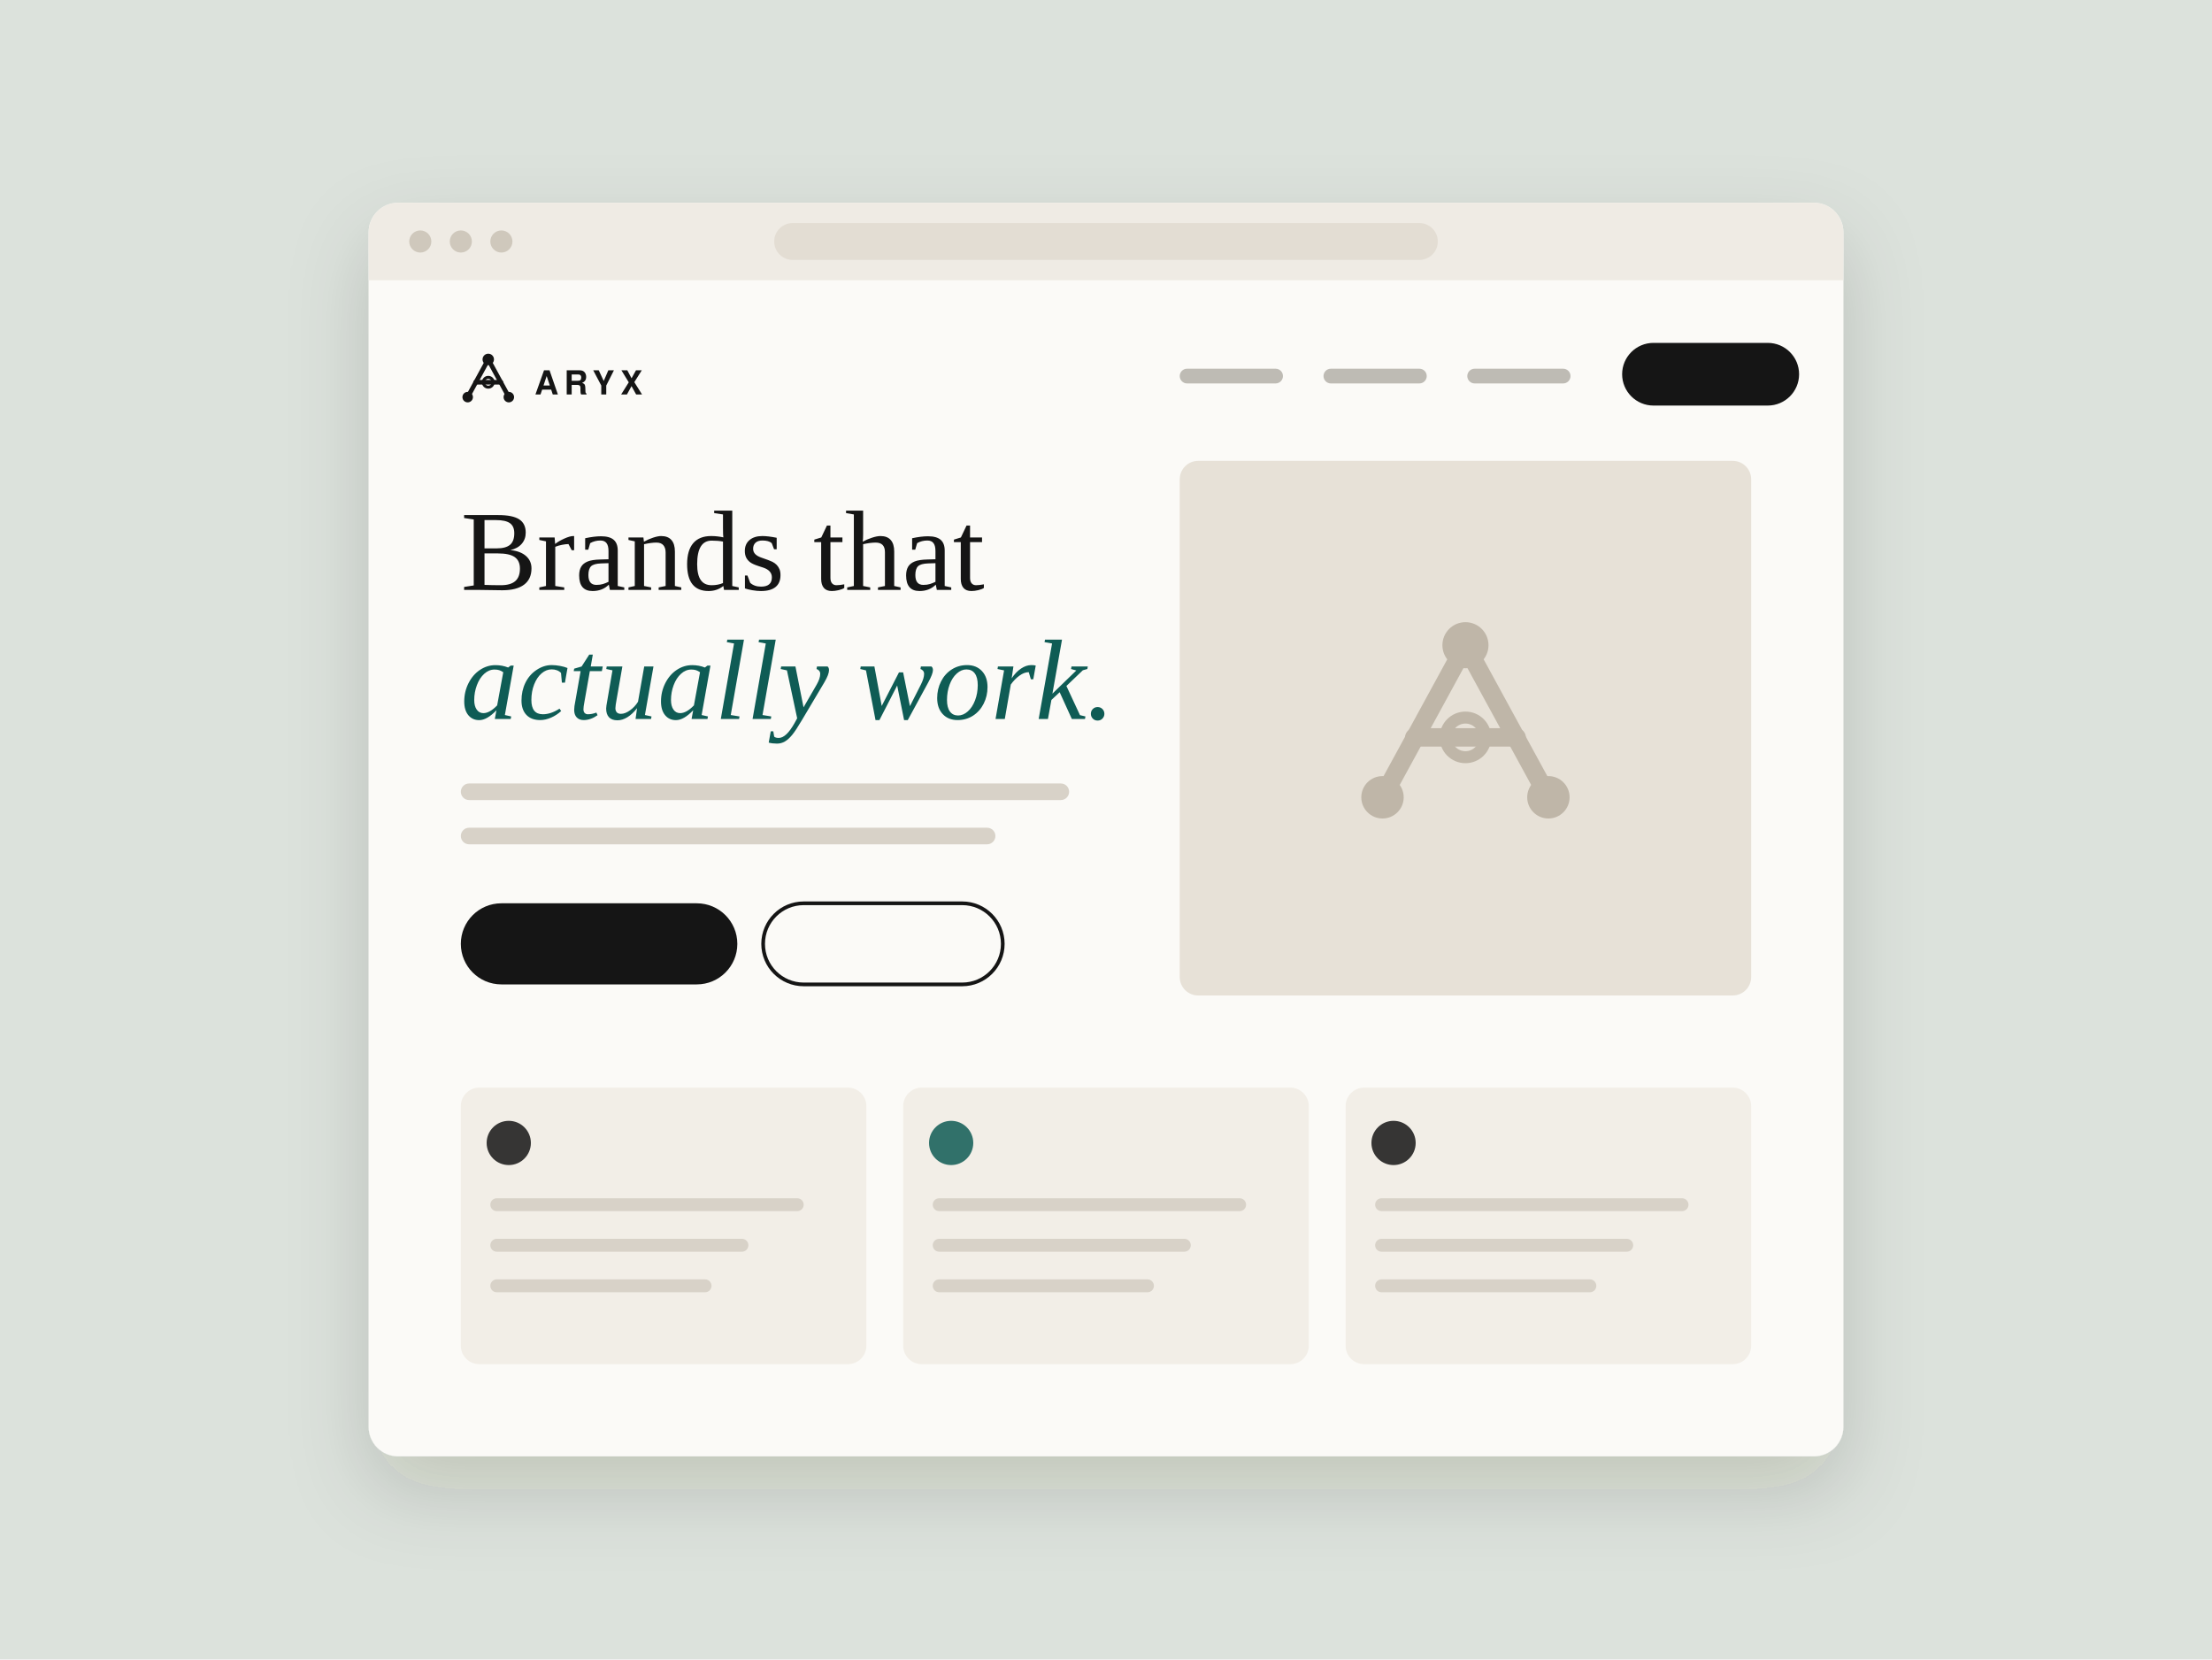
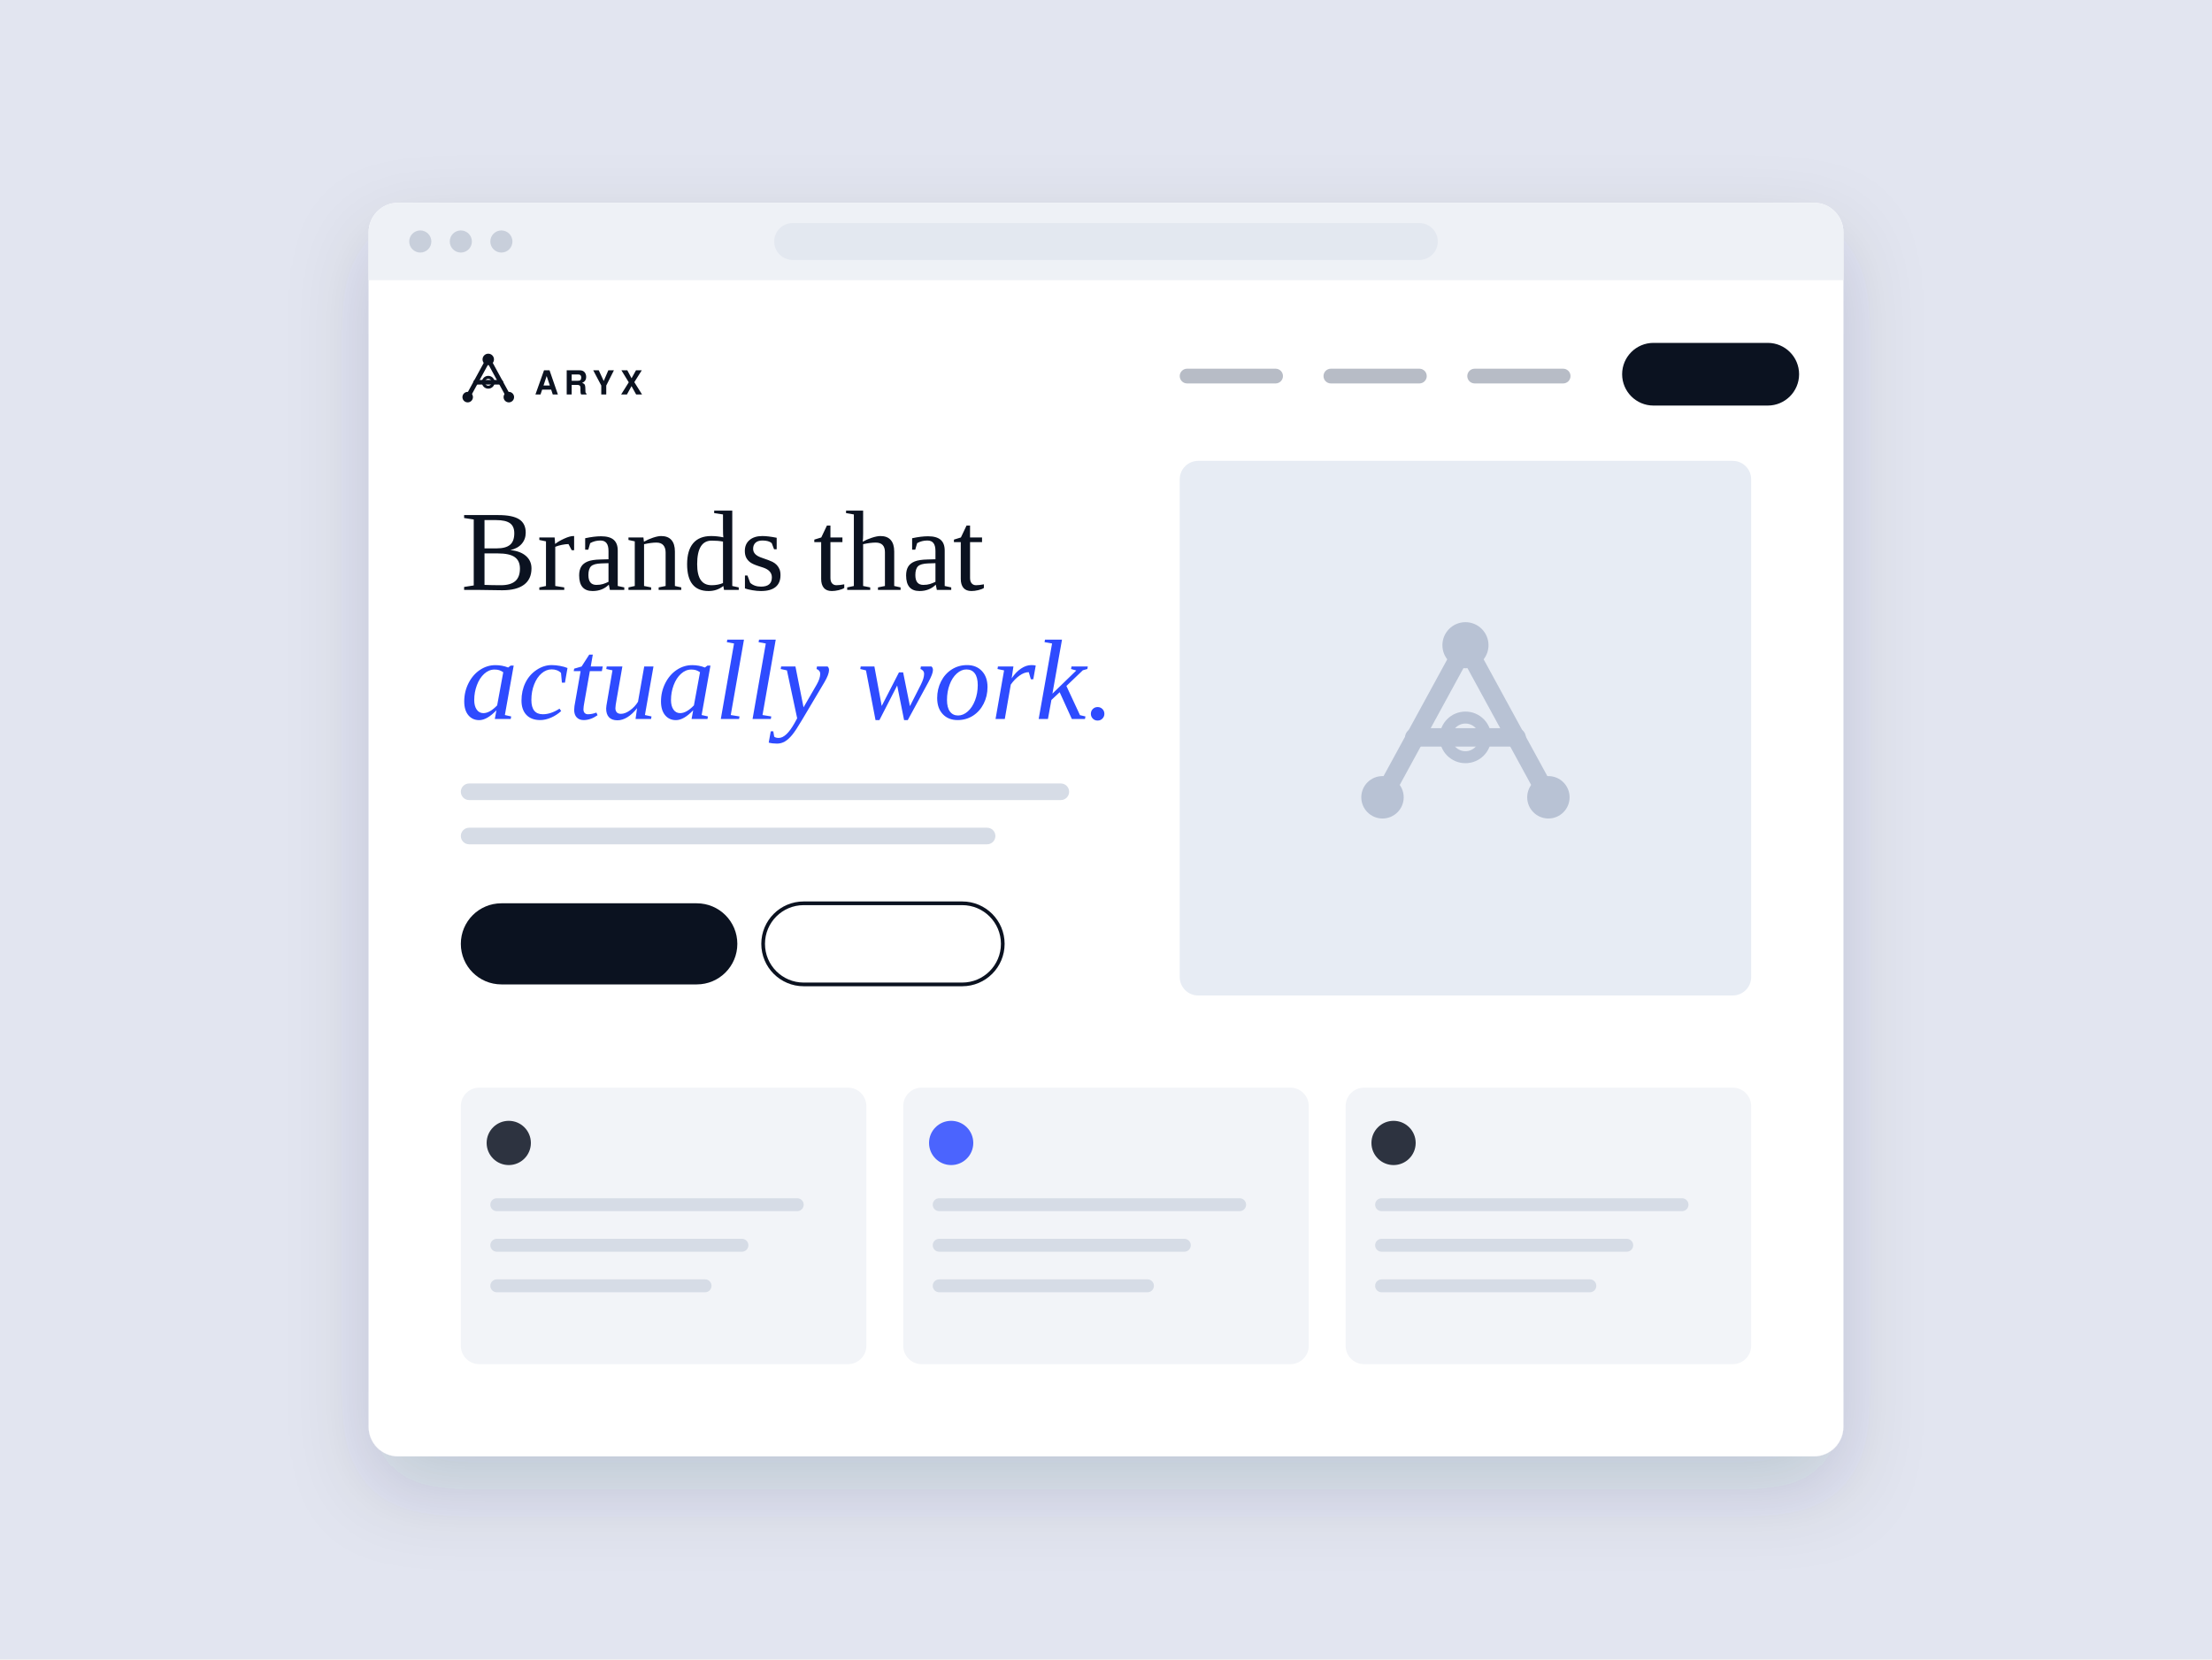
<svg xmlns="http://www.w3.org/2000/svg" viewBox="0 0 1200 900">
  <defs>
    <filter id="sh" x="-20%" y="-20%" width="140%" height="150%">
-       <feDropShadow dx="0" dy="18" stdDeviation="22" flood-color="#2b2418" flood-opacity=".16" />
+       <feDropShadow dx="0" dy="18" stdDeviation="22" flood-color="#1a2440" flood-opacity=".16" />
    </filter>
  </defs>
-   <rect width="1200" height="900" fill="#DCE2DC" />
+   <rect width="1200" height="900" fill="#E2E5F0" />
  <g filter="url(#sh)">
-     <rect x="200" y="110" width="800" height="680" rx="16" fill="#FBFAF7" />
+     <rect x="200" y="110" width="800" height="680" rx="16" fill="#FFFFFF" />
  </g>
-   <path d="M200 126 a16 16 0 0 1 16 -16 h768 a16 16 0 0 1 16 16 v26 h-800z" fill="#EFEBE4" />
-   <circle cx="228" cy="131" r="6" fill="#CFC8BC" />
-   <circle cx="250" cy="131" r="6" fill="#CFC8BC" />
-   <circle cx="272" cy="131" r="6" fill="#CFC8BC" />
-   <rect x="420" y="121" width="360" height="20" rx="10" fill="#E3DDD3" />
+   <path d="M200 126 a16 16 0 0 1 16 -16 h768 a16 16 0 0 1 16 16 v26 h-800z" fill="#EEF1F6" />
+   <circle cx="228" cy="131" r="6" fill="#C8CFDB" />
+   <circle cx="250" cy="131" r="6" fill="#C8CFDB" />
+   <circle cx="272" cy="131" r="6" fill="#C8CFDB" />
+   <rect x="420" y="121" width="360" height="20" rx="10" fill="#E3E8F0" />
  <g transform="translate(250,190) scale(0.62)">
-     <g fill="none" stroke="#151515" stroke-width="4" stroke-linecap="round">
+     <g fill="none" stroke="#0B1220" stroke-width="4" stroke-linecap="round">
      <path d="M24 8 L6 41" />
      <path d="M24 8 L42 41" />
      <path d="M12.9 28 H35.1" />
    </g>
-     <circle cx="24" cy="8" r="5" fill="#151515" />
-     <circle cx="6" cy="41" r="4.6" fill="#151515" />
-     <circle cx="42" cy="41" r="4.6" fill="#151515" />
-     <circle cx="24" cy="28" r="4.3" fill="none" stroke="#151515" stroke-width="2.6" />
+     <circle cx="24" cy="8" r="5" fill="#0B1220" />
+     <circle cx="6" cy="41" r="4.6" fill="#0B1220" />
+     <circle cx="42" cy="41" r="4.6" fill="#0B1220" />
+     <circle cx="24" cy="28" r="4.3" fill="none" stroke="#0B1220" stroke-width="2.6" />
  </g>
-   <text x="290" y="214" font-family="Helvetica, Arial, sans-serif" font-weight="700" font-size="18" letter-spacing="3" fill="#151515">ARYX</text>
-   <rect x="640" y="200" width="56" height="8" rx="4" fill="#8C877E" opacity=".55" />
-   <rect x="718" y="200" width="56" height="8" rx="4" fill="#8C877E" opacity=".55" />
-   <rect x="796" y="200" width="56" height="8" rx="4" fill="#8C877E" opacity=".55" />
-   <rect x="880" y="186" width="96" height="34" rx="17" fill="#151515" />
-   <text x="250" y="320" font-family="Georgia, 'Times New Roman', serif" font-size="62" fill="#151515">Brands that</text>
-   <text x="250" y="390" font-family="Georgia, 'Times New Roman', serif" font-size="62" font-style="italic" fill="#0F5C55">actually work.</text>
-   <rect x="250" y="425" width="330" height="9" rx="4.5" fill="#D8D2C8" />
-   <rect x="250" y="449" width="290" height="9" rx="4.5" fill="#D8D2C8" />
-   <rect x="250" y="490" width="150" height="44" rx="22" fill="#151515" />
-   <rect x="414" y="490" width="130" height="44" rx="22" fill="none" stroke="#151515" stroke-width="2" />
-   <rect x="640" y="250" width="310" height="290" rx="10" fill="#E7E1D7" />
+   <text x="290" y="214" font-family="Helvetica, Arial, sans-serif" font-weight="700" font-size="18" letter-spacing="3" fill="#0B1220">ARYX</text>
+   <rect x="640" y="200" width="56" height="8" rx="4" fill="#7C8597" opacity=".55" />
+   <rect x="718" y="200" width="56" height="8" rx="4" fill="#7C8597" opacity=".55" />
+   <rect x="796" y="200" width="56" height="8" rx="4" fill="#7C8597" opacity=".55" />
+   <rect x="880" y="186" width="96" height="34" rx="17" fill="#0B1220" />
+   <text x="250" y="320" font-family="Georgia, 'Times New Roman', serif" font-size="62" fill="#0B1220">Brands that</text>
+   <text x="250" y="390" font-family="Georgia, 'Times New Roman', serif" font-size="62" font-style="italic" fill="#2E4BFF">actually work.</text>
+   <rect x="250" y="425" width="330" height="9" rx="4.5" fill="#D6DCE6" />
+   <rect x="250" y="449" width="290" height="9" rx="4.5" fill="#D6DCE6" />
+   <rect x="250" y="490" width="150" height="44" rx="22" fill="#0B1220" />
+   <rect x="414" y="490" width="130" height="44" rx="22" fill="none" stroke="#0B1220" stroke-width="2" />
+   <rect x="640" y="250" width="310" height="290" rx="10" fill="#E7ECF4" />
  <g transform="translate(735,330) scale(2.5)">
-     <g fill="none" stroke="#BFB6A8" stroke-width="4" stroke-linecap="round">
+     <g fill="none" stroke="#B8C2D4" stroke-width="4" stroke-linecap="round">
      <path d="M24 8 L6 41" />
      <path d="M24 8 L42 41" />
      <path d="M12.9 28 H35.1" />
    </g>
-     <circle cx="24" cy="8" r="5" fill="#BFB6A8" />
-     <circle cx="6" cy="41" r="4.6" fill="#BFB6A8" />
-     <circle cx="42" cy="41" r="4.6" fill="#BFB6A8" />
-     <circle cx="24" cy="28" r="4.3" fill="none" stroke="#BFB6A8" stroke-width="2.6" />
+     <circle cx="24" cy="8" r="5" fill="#B8C2D4" />
+     <circle cx="6" cy="41" r="4.6" fill="#B8C2D4" />
+     <circle cx="42" cy="41" r="4.6" fill="#B8C2D4" />
+     <circle cx="24" cy="28" r="4.3" fill="none" stroke="#B8C2D4" stroke-width="2.6" />
  </g>
-   <rect x="250" y="590" width="220" height="150" rx="10" fill="#F2EEE7" />
-   <circle cx="276" cy="620" r="12" fill="#151515" opacity=".85" />
-   <rect x="266" y="650" width="170" height="7" rx="3.5" fill="#D8D2C8" />
-   <rect x="266" y="672" width="140" height="7" rx="3.5" fill="#D8D2C8" />
-   <rect x="266" y="694" width="120" height="7" rx="3.5" fill="#D8D2C8" />
-   <rect x="490" y="590" width="220" height="150" rx="10" fill="#F2EEE7" />
-   <circle cx="516" cy="620" r="12" fill="#0F5C55" opacity=".85" />
-   <rect x="506" y="650" width="170" height="7" rx="3.5" fill="#D8D2C8" />
-   <rect x="506" y="672" width="140" height="7" rx="3.5" fill="#D8D2C8" />
-   <rect x="506" y="694" width="120" height="7" rx="3.5" fill="#D8D2C8" />
-   <rect x="730" y="590" width="220" height="150" rx="10" fill="#F2EEE7" />
-   <circle cx="756" cy="620" r="12" fill="#151515" opacity=".85" />
-   <rect x="746" y="650" width="170" height="7" rx="3.5" fill="#D8D2C8" />
-   <rect x="746" y="672" width="140" height="7" rx="3.5" fill="#D8D2C8" />
-   <rect x="746" y="694" width="120" height="7" rx="3.5" fill="#D8D2C8" />
+   <rect x="250" y="590" width="220" height="150" rx="10" fill="#F2F4F8" />
+   <circle cx="276" cy="620" r="12" fill="#0B1220" opacity=".85" />
+   <rect x="266" y="650" width="170" height="7" rx="3.5" fill="#D6DCE6" />
+   <rect x="266" y="672" width="140" height="7" rx="3.5" fill="#D6DCE6" />
+   <rect x="266" y="694" width="120" height="7" rx="3.5" fill="#D6DCE6" />
+   <rect x="490" y="590" width="220" height="150" rx="10" fill="#F2F4F8" />
+   <circle cx="516" cy="620" r="12" fill="#2E4BFF" opacity=".85" />
+   <rect x="506" y="650" width="170" height="7" rx="3.5" fill="#D6DCE6" />
+   <rect x="506" y="672" width="140" height="7" rx="3.5" fill="#D6DCE6" />
+   <rect x="506" y="694" width="120" height="7" rx="3.5" fill="#D6DCE6" />
+   <rect x="730" y="590" width="220" height="150" rx="10" fill="#F2F4F8" />
+   <circle cx="756" cy="620" r="12" fill="#0B1220" opacity=".85" />
+   <rect x="746" y="650" width="170" height="7" rx="3.5" fill="#D6DCE6" />
+   <rect x="746" y="672" width="140" height="7" rx="3.5" fill="#D6DCE6" />
+   <rect x="746" y="694" width="120" height="7" rx="3.5" fill="#D6DCE6" />
</svg>
